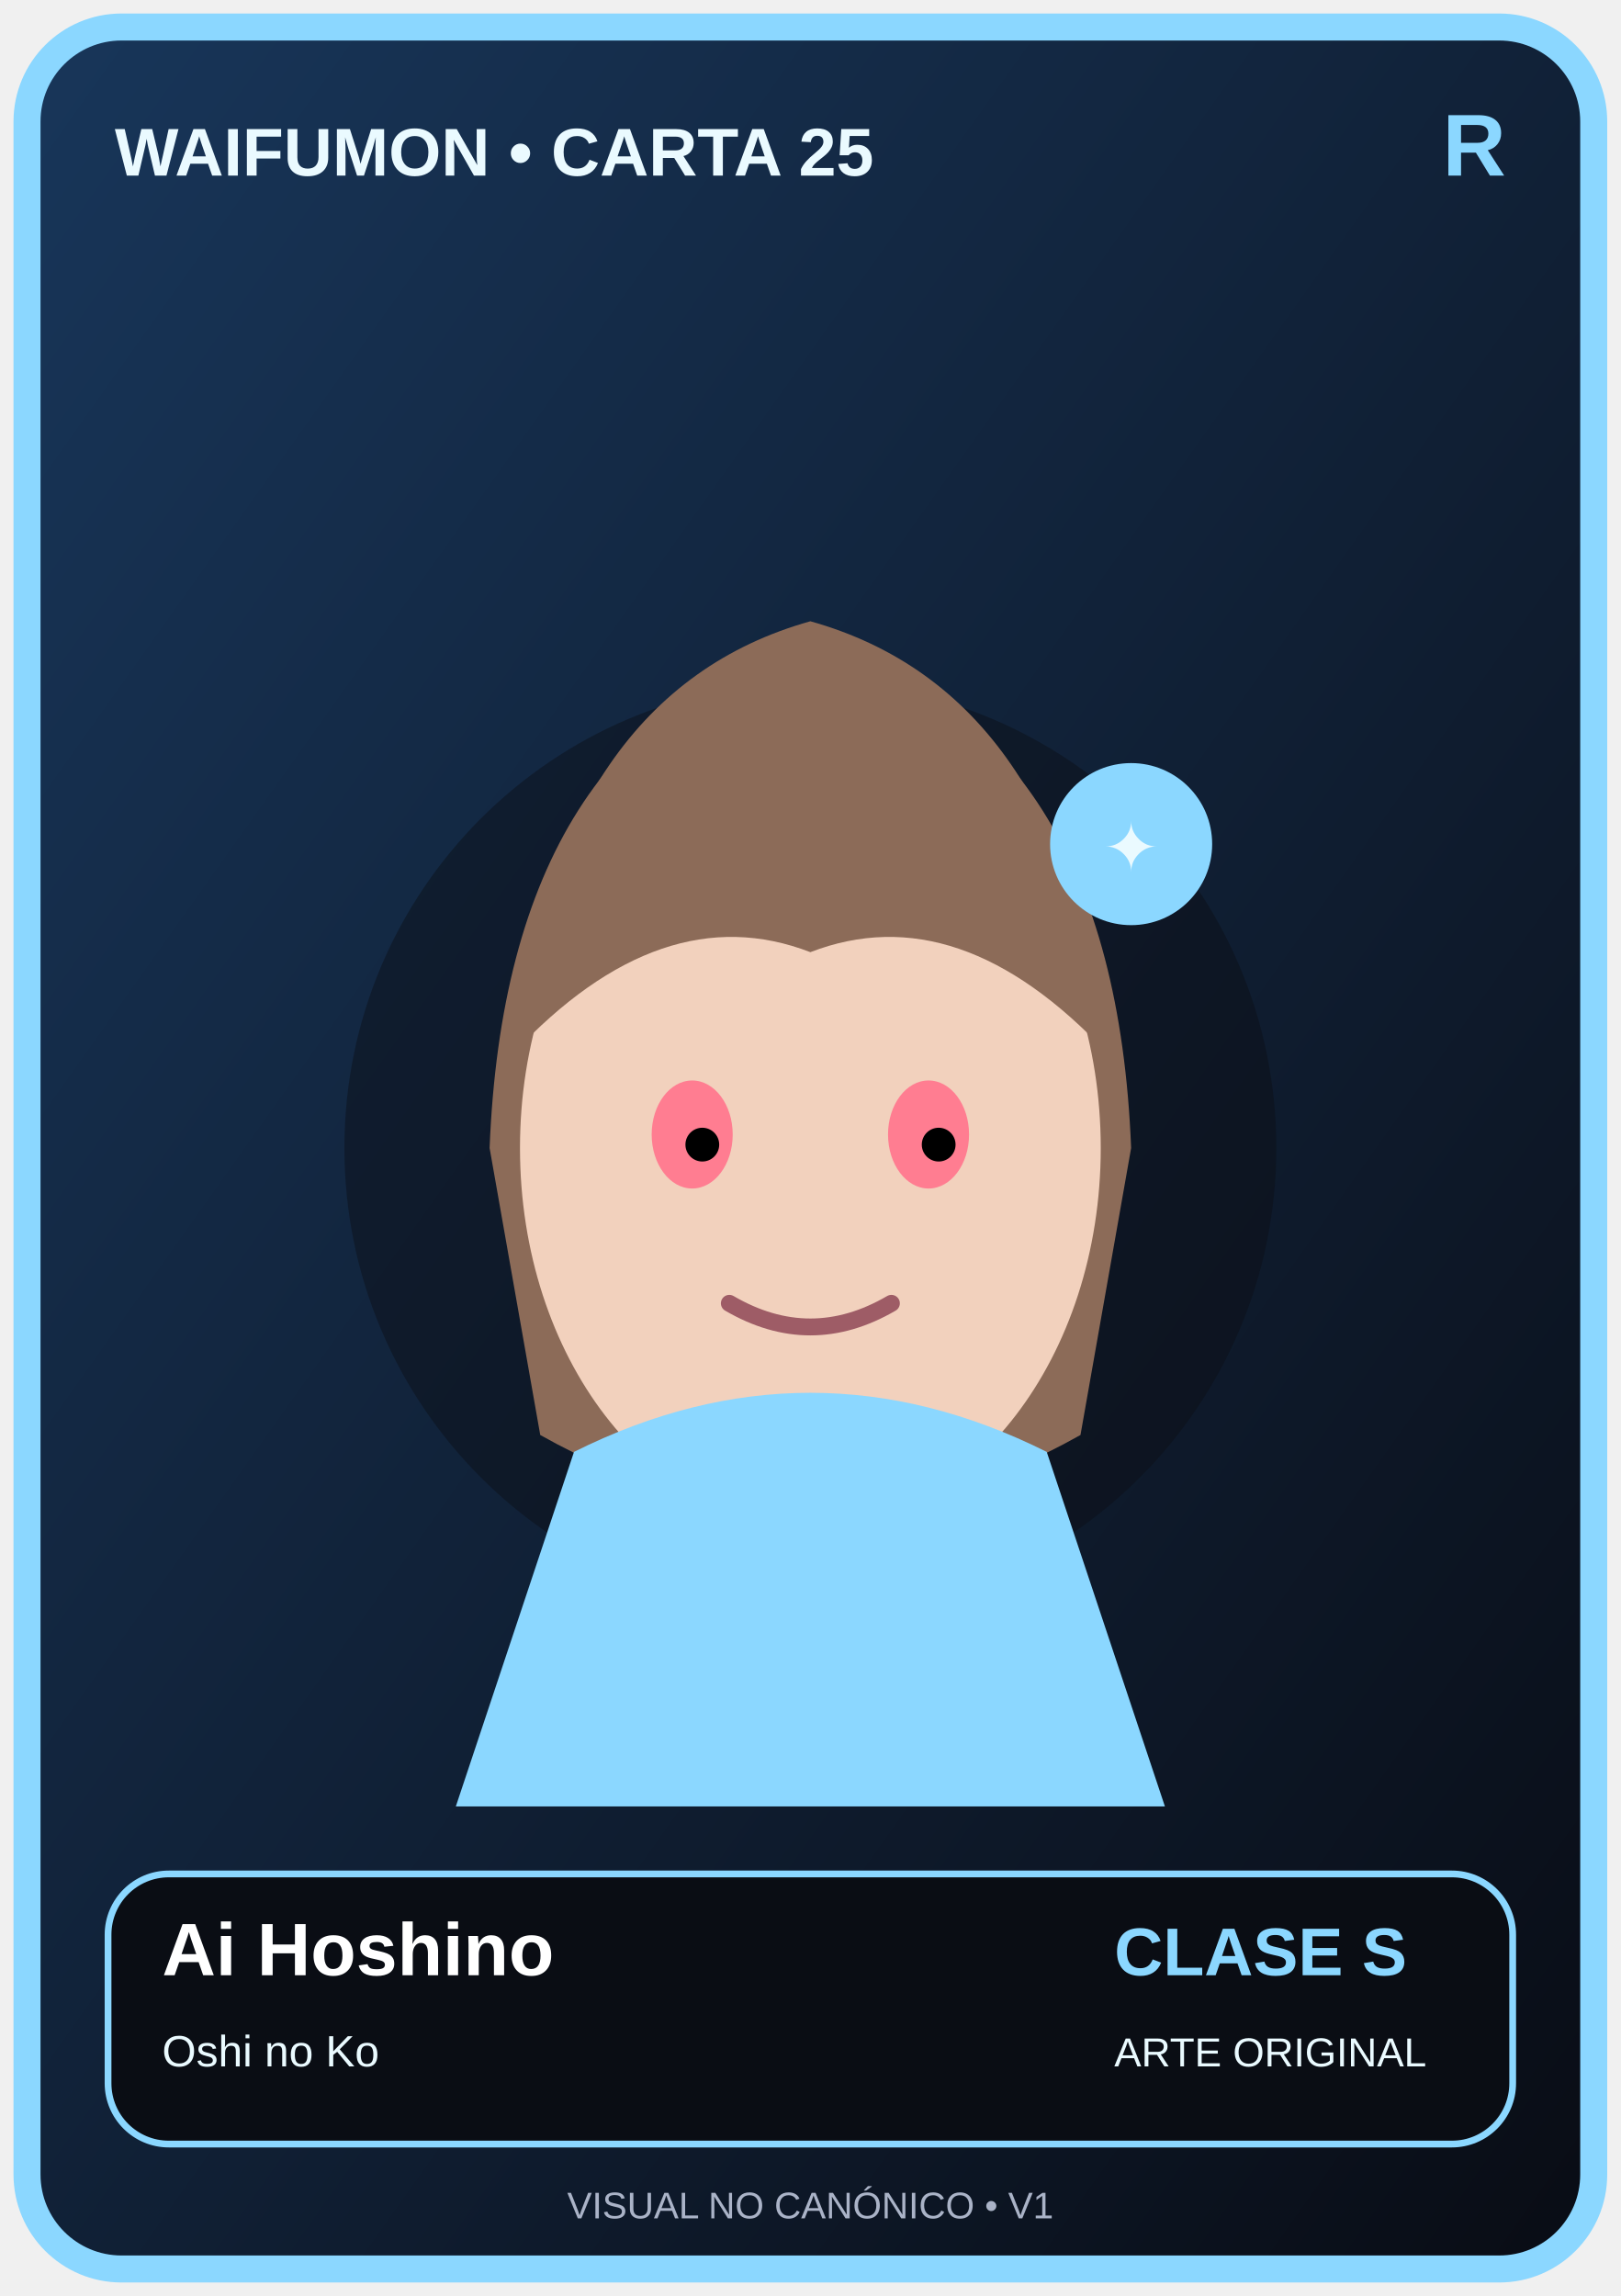
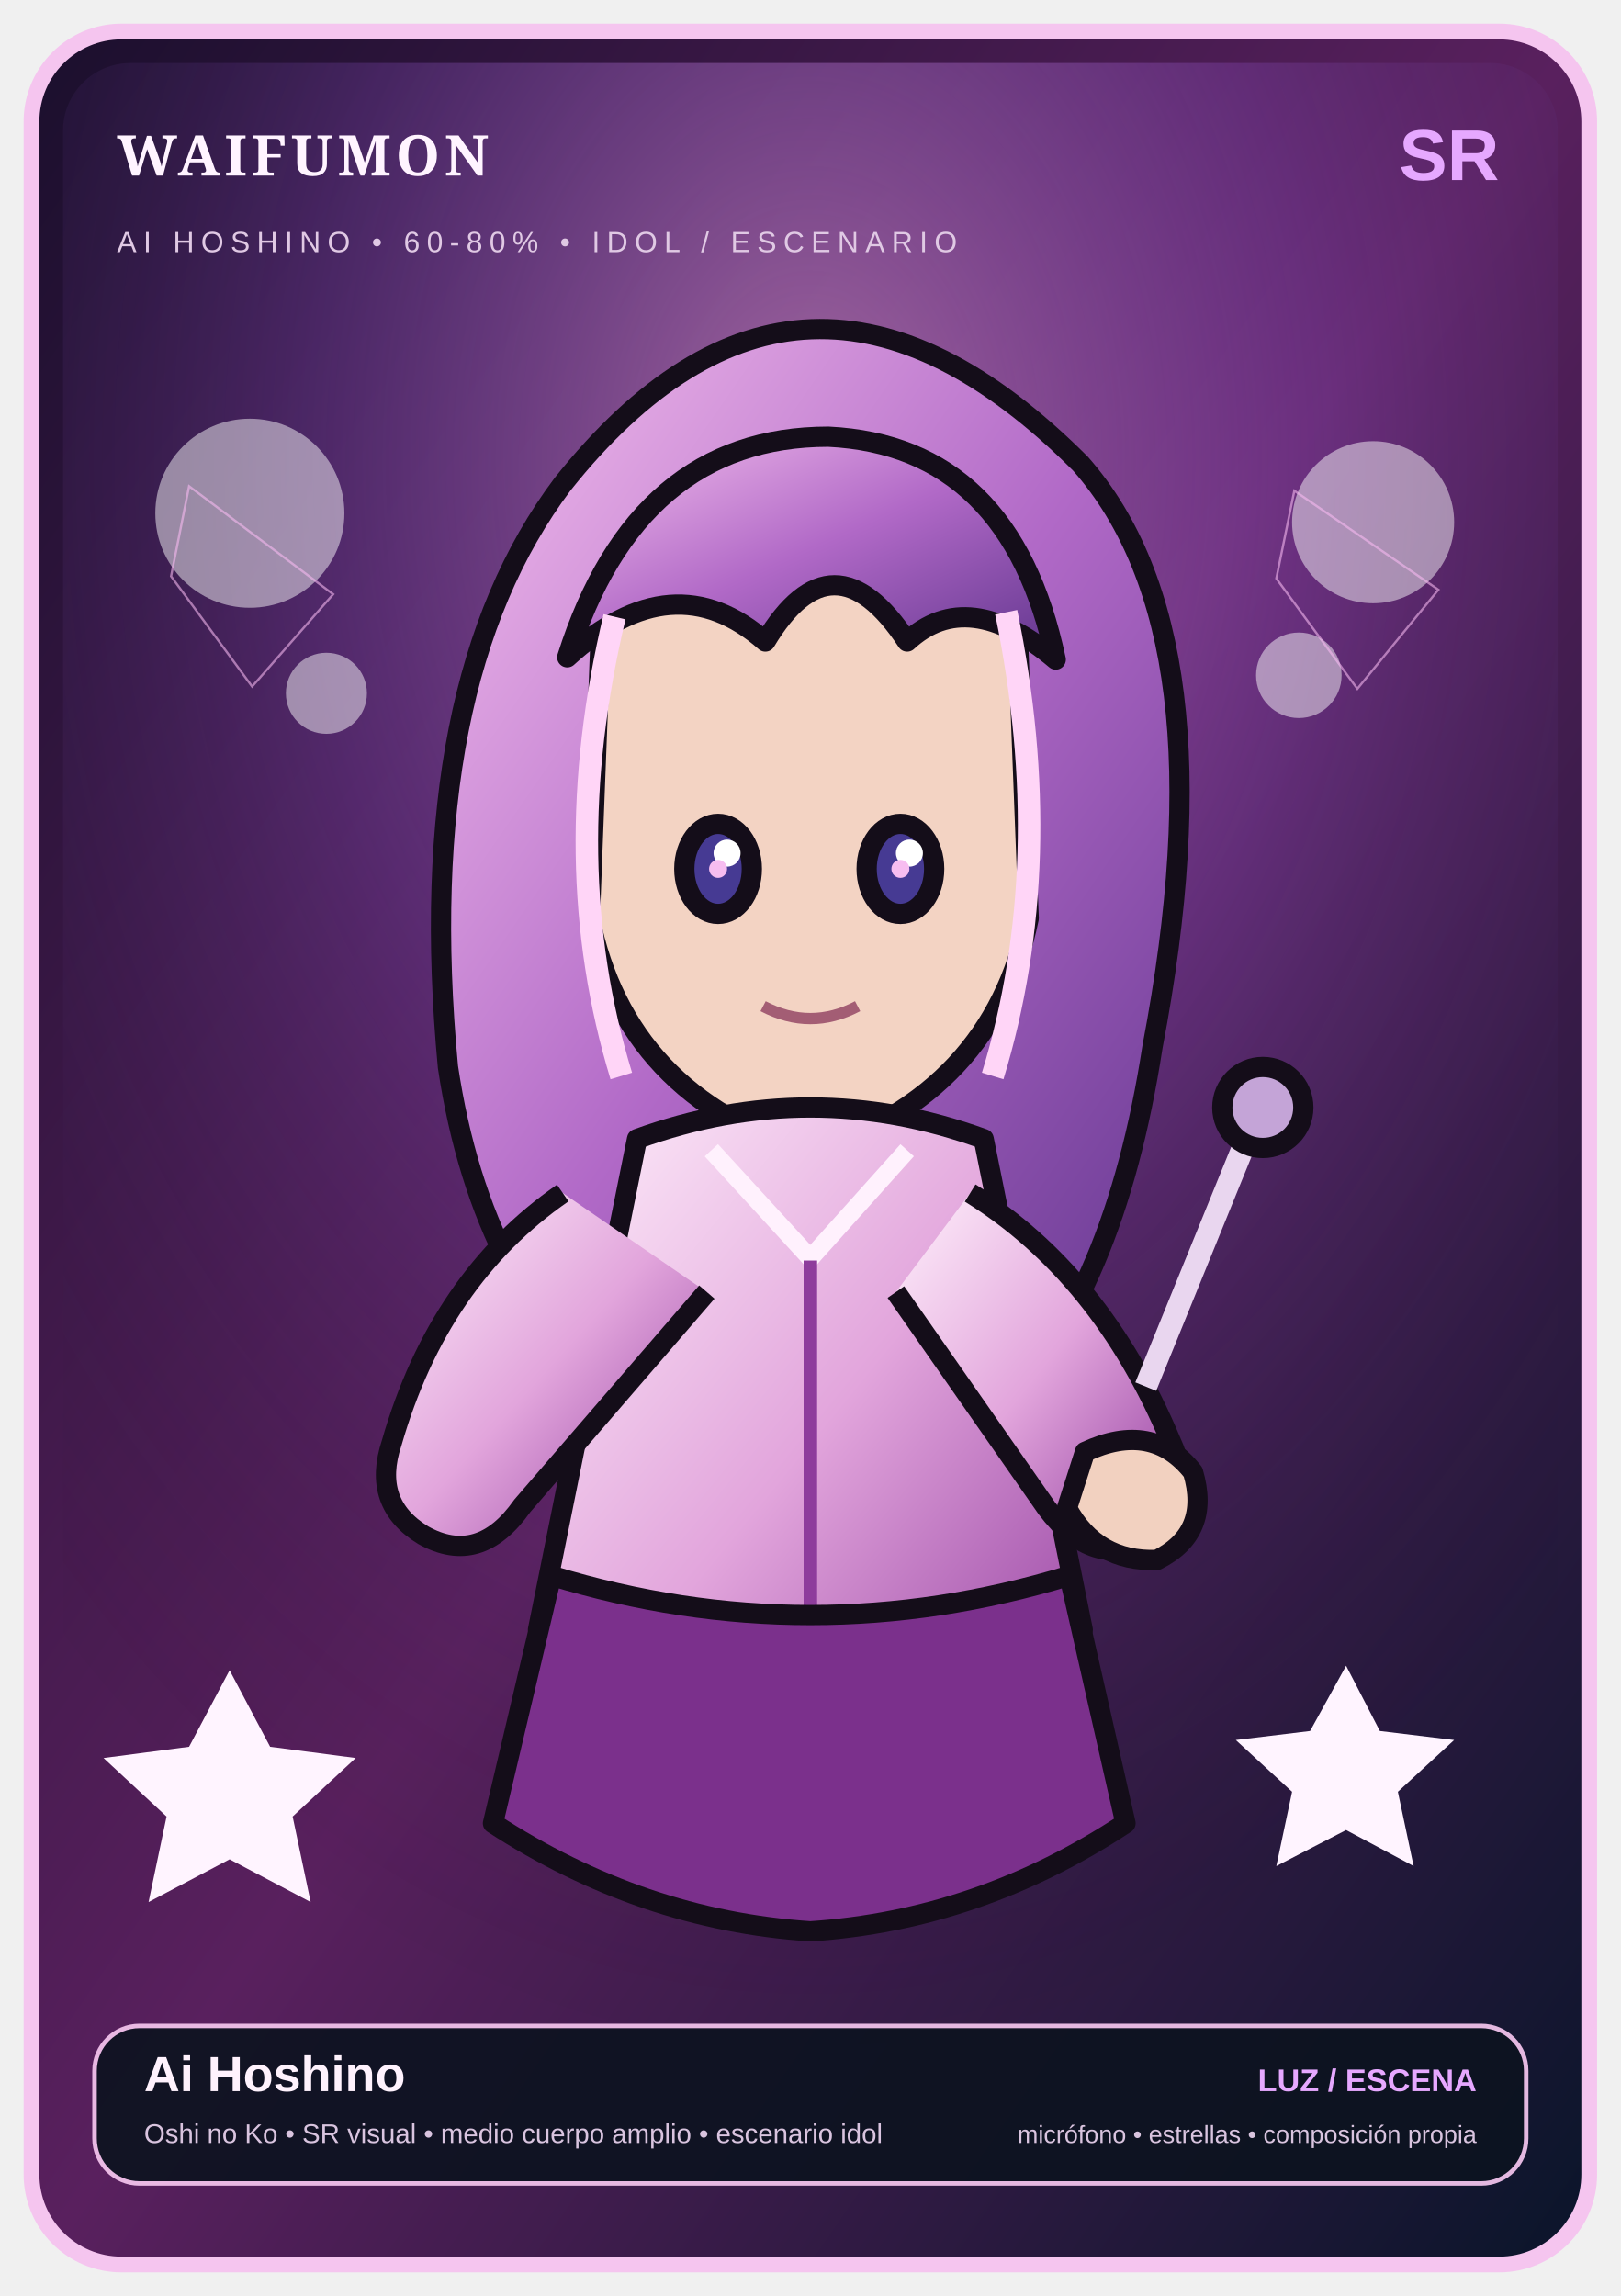
- <svg xmlns="http://www.w3.org/2000/svg" width="480" height="680">
+ <svg xmlns="http://www.w3.org/2000/svg" width="720" height="1020" viewBox="0 0 720 1020">
  <defs>
    <linearGradient id="b" x1="0" y1="0" x2="1" y2="1">
-       <stop stop-color="#18365a" />
-       <stop offset="1" stop-color="#090c14" />
+       <stop stop-color="#1b0f2d" />
+       <stop offset=".5" stop-color="#59205e" />
+       <stop offset="1" stop-color="#0a152a" />
+     </linearGradient>
+     <radialGradient id="stage" cx=".5" cy=".18" r=".75">
+       <stop stop-color="#ffb4f1" stop-opacity=".5" />
+       <stop offset=".45" stop-color="#b46cff" stop-opacity=".2" />
+       <stop offset="1" stop-opacity="0" />
+     </radialGradient>
+     <linearGradient id="hair" x1="0" y1="0" x2="1" y2="1">
+       <stop stop-color="#f5c1ee" />
+       <stop offset=".5" stop-color="#b169c7" />
+       <stop offset="1" stop-color="#61358e" />
+     </linearGradient>
+     <linearGradient id="dress" x1="0" y1="0" x2="1" y2="1">
+       <stop stop-color="#fff0fb" />
+       <stop offset=".5" stop-color="#e2a5dc" />
+       <stop offset="1" stop-color="#8f3a9d" />
    </linearGradient>
  </defs>
-   <rect x="8" y="8" width="464" height="664" rx="28" fill="url(#b)" stroke="#8bd7ff" stroke-width="8" />
-   <text x="34" y="52" fill="#eafaff" font-size="20" font-family="Arial" font-weight="700">WAIFUMON • CARTA 25</text>
-   <text x="446" y="52" text-anchor="end" fill="#8bd7ff" font-size="26" font-family="Arial" font-weight="700">R</text>
-   <circle cx="240" cy="340" r="138" fill="#0a0d14" opacity=".45" />
-   <path d="M145 340 Q150 215 240 190 Q330 215 335 340 L320 425 Q240 470 160 425Z" fill="#8c6b58" />
-   <ellipse cx="240" cy="340" rx="86" ry="112" fill="#f2d1bd" />
-   <path d="M152 312 Q165 205 240 184 Q315 205 328 312 Q284 265 240 282 Q196 265 152 312Z" fill="#8c6b58" />
-   <path d="M170 430 Q240 395 310 430 L345 535 L135 535Z" fill="#8bd7ff" />
-   <ellipse cx="205" cy="336" rx="12" ry="16" fill="#ff7d91" />
-   <ellipse cx="275" cy="336" rx="12" ry="16" fill="#ff7d91" />
-   <circle cx="208" cy="339" r="5" />
-   <circle cx="278" cy="339" r="5" />
-   <path d="M216 386 Q240 400 264 386" fill="none" stroke="#9e5c66" stroke-width="5" stroke-linecap="round" />
-   <circle cx="335" cy="250" r="24" fill="#8bd7ff" />
-   <text x="335" y="258" text-anchor="middle" fill="#eafaff" font-size="20" font-family="Arial">✦</text>
-   <rect x="32" y="555" width="416" height="80" rx="18" fill="#0a0d14" stroke="#8bd7ff" stroke-width="2" />
-   <text x="48" y="585" fill="#fff" font-size="22" font-family="Arial" font-weight="700">Ai Hoshino</text>
-   <text x="48" y="612" fill="#eafaff" font-size="13" font-family="Arial">Oshi no Ko</text>
-   <text x="330" y="585" fill="#8bd7ff" font-size="20" font-family="Arial" font-weight="700">CLASE S</text>
-   <text x="330" y="612" fill="#eafaff" font-size="12" font-family="Arial">ARTE ORIGINAL</text>
-   <text x="240" y="657" text-anchor="middle" fill="#aab3c7" font-size="11" font-family="Arial">VISUAL NO CANÓNICO • V1</text>
+   <rect x="14" y="14" width="692" height="992" rx="40" fill="url(#b)" stroke="#f5c5ef" stroke-width="7" />
+   <rect x="28" y="28" width="664" height="964" rx="30" fill="url(#stage)" />
+   <text x="52" y="78" fill="#fff4ff" font-family="Georgia,serif" font-size="25" font-weight="700" letter-spacing="2">WAIFUMON</text>
+   <text x="666" y="80" text-anchor="end" fill="#e6a8ff" font-family="Arial" font-size="32" font-weight="800">SR</text>
+   <text x="52" y="112" fill="#e0c9e4" font-family="Arial" font-size="13" letter-spacing="3">AI HOSHINO • 60-80% • IDOL / ESCENARIO</text>
+   <g opacity=".48" fill="#fff">
+     <circle cx="111" cy="228" r="42" />
+     <circle cx="610" cy="232" r="36" />
+     <circle cx="145" cy="308" r="18" />
+     <circle cx="577" cy="300" r="19" />
+   </g>
+   <g stroke="#f8baf2" fill="none" opacity=".58">
+     <path d="M84 216 L148 264 L112 305 L76 256Z" />
+     <path d="M575 218 L639 262 L603 306 L567 257Z" />
+   </g>
+   <g stroke="#140d19" stroke-width="9" stroke-linejoin="round">
+     <path d="M199 474 Q183 304 250 215 Q356 82 480 206 Q547 282 512 465 Q495 575 444 626 L278 626 Q214 574 199 474Z" fill="url(#hair)" />
+     <path d="M267 278 Q359 205 452 278 L457 408 Q441 486 360 512 Q278 487 262 408Z" fill="#f3d3c3" />
+     <path d="M252 292 Q283 194 368 194 Q449 198 469 293 Q430 260 403 285 Q370 235 340 285 Q299 249 252 292Z" fill="url(#hair)" />
+     <path d="M273 274 Q247 383 276 478" fill="none" stroke="#ffd5f7" stroke-width="10" />
+     <path d="M447 272 Q470 383 441 478" fill="none" stroke="#ffd5f7" stroke-width="10" />
+     <ellipse cx="319" cy="386" rx="15" ry="20" fill="#463a93" />
+     <ellipse cx="400" cy="386" rx="15" ry="20" fill="#463a93" />
+     <circle cx="323" cy="379" r="6" fill="#fff" stroke="none" />
+     <circle cx="404" cy="379" r="6" fill="#fff" stroke="none" />
+     <circle cx="319" cy="386" r="4" fill="#f7bdf0" stroke="none" />
+     <circle cx="400" cy="386" r="4" fill="#f7bdf0" stroke="none" />
+     <path d="M339 447 Q360 458 381 447" fill="none" stroke="#a35d74" stroke-width="5" />
+     <path d="M283 506 Q360 478 437 506 L481 724 Q436 774 360 788 Q283 774 239 724Z" fill="url(#dress)" />
+     <path d="M316 511 L360 559 L403 511" fill="none" stroke="#fff1fd" stroke-width="8" />
+     <path d="M360 560 L360 742" stroke="#8e3c9c" stroke-width="6" />
+     <path d="M250 530 Q195 568 174 641 Q165 668 188 682 Q213 696 232 669 L314 574" fill="url(#dress)" />
+     <path d="M431 530 Q489 566 520 640 Q533 668 511 684 Q486 698 465 670 L398 574" fill="url(#dress)" />
+     <path d="M509 616 L555 503" stroke="#e9d6ef" stroke-width="10" />
+     <circle cx="561" cy="492" r="18" fill="#c4a4d7" />
+     <path d="M482 645 Q512 631 530 654 Q538 681 514 693 Q487 694 474 670Z" fill="#f2d1c0" />
+     <path d="M245 700 Q360 735 475 700 L500 810 Q435 853 360 858 Q285 853 219 810Z" fill="#7b308c" />
+   </g>
+   <g fill="#fff4ff">
+     <path d="M102 742 l18 34 38 5 -28 26 8 38 -36 -19 -36 19 8-38 -28-26 38-5z" />
+     <path d="M598 740 l15 29 33 4 -25 23 7 33 -30-16 -31 16 7-33 -25-23 33-4z" />
+   </g>
+   <rect x="42" y="900" width="636" height="70" rx="20" fill="#0c1220" opacity=".92" stroke="#f5c5ef" stroke-width="2" />
+   <text x="64" y="929" fill="#fff2fd" font-family="Arial" font-size="22" font-weight="700">Ai Hoshino</text>
+   <text x="64" y="952" fill="#d9c4df" font-family="Arial" font-size="12">Oshi no Ko • SR visual • medio cuerpo amplio • escenario idol</text>
+   <text x="656" y="929" text-anchor="end" fill="#e6a8ff" font-family="Arial" font-size="14" font-weight="700">LUZ / ESCENA</text>
+   <text x="656" y="952" text-anchor="end" fill="#d9c4df" font-family="Arial" font-size="11">micrófono • estrellas • composición propia</text>
</svg>
